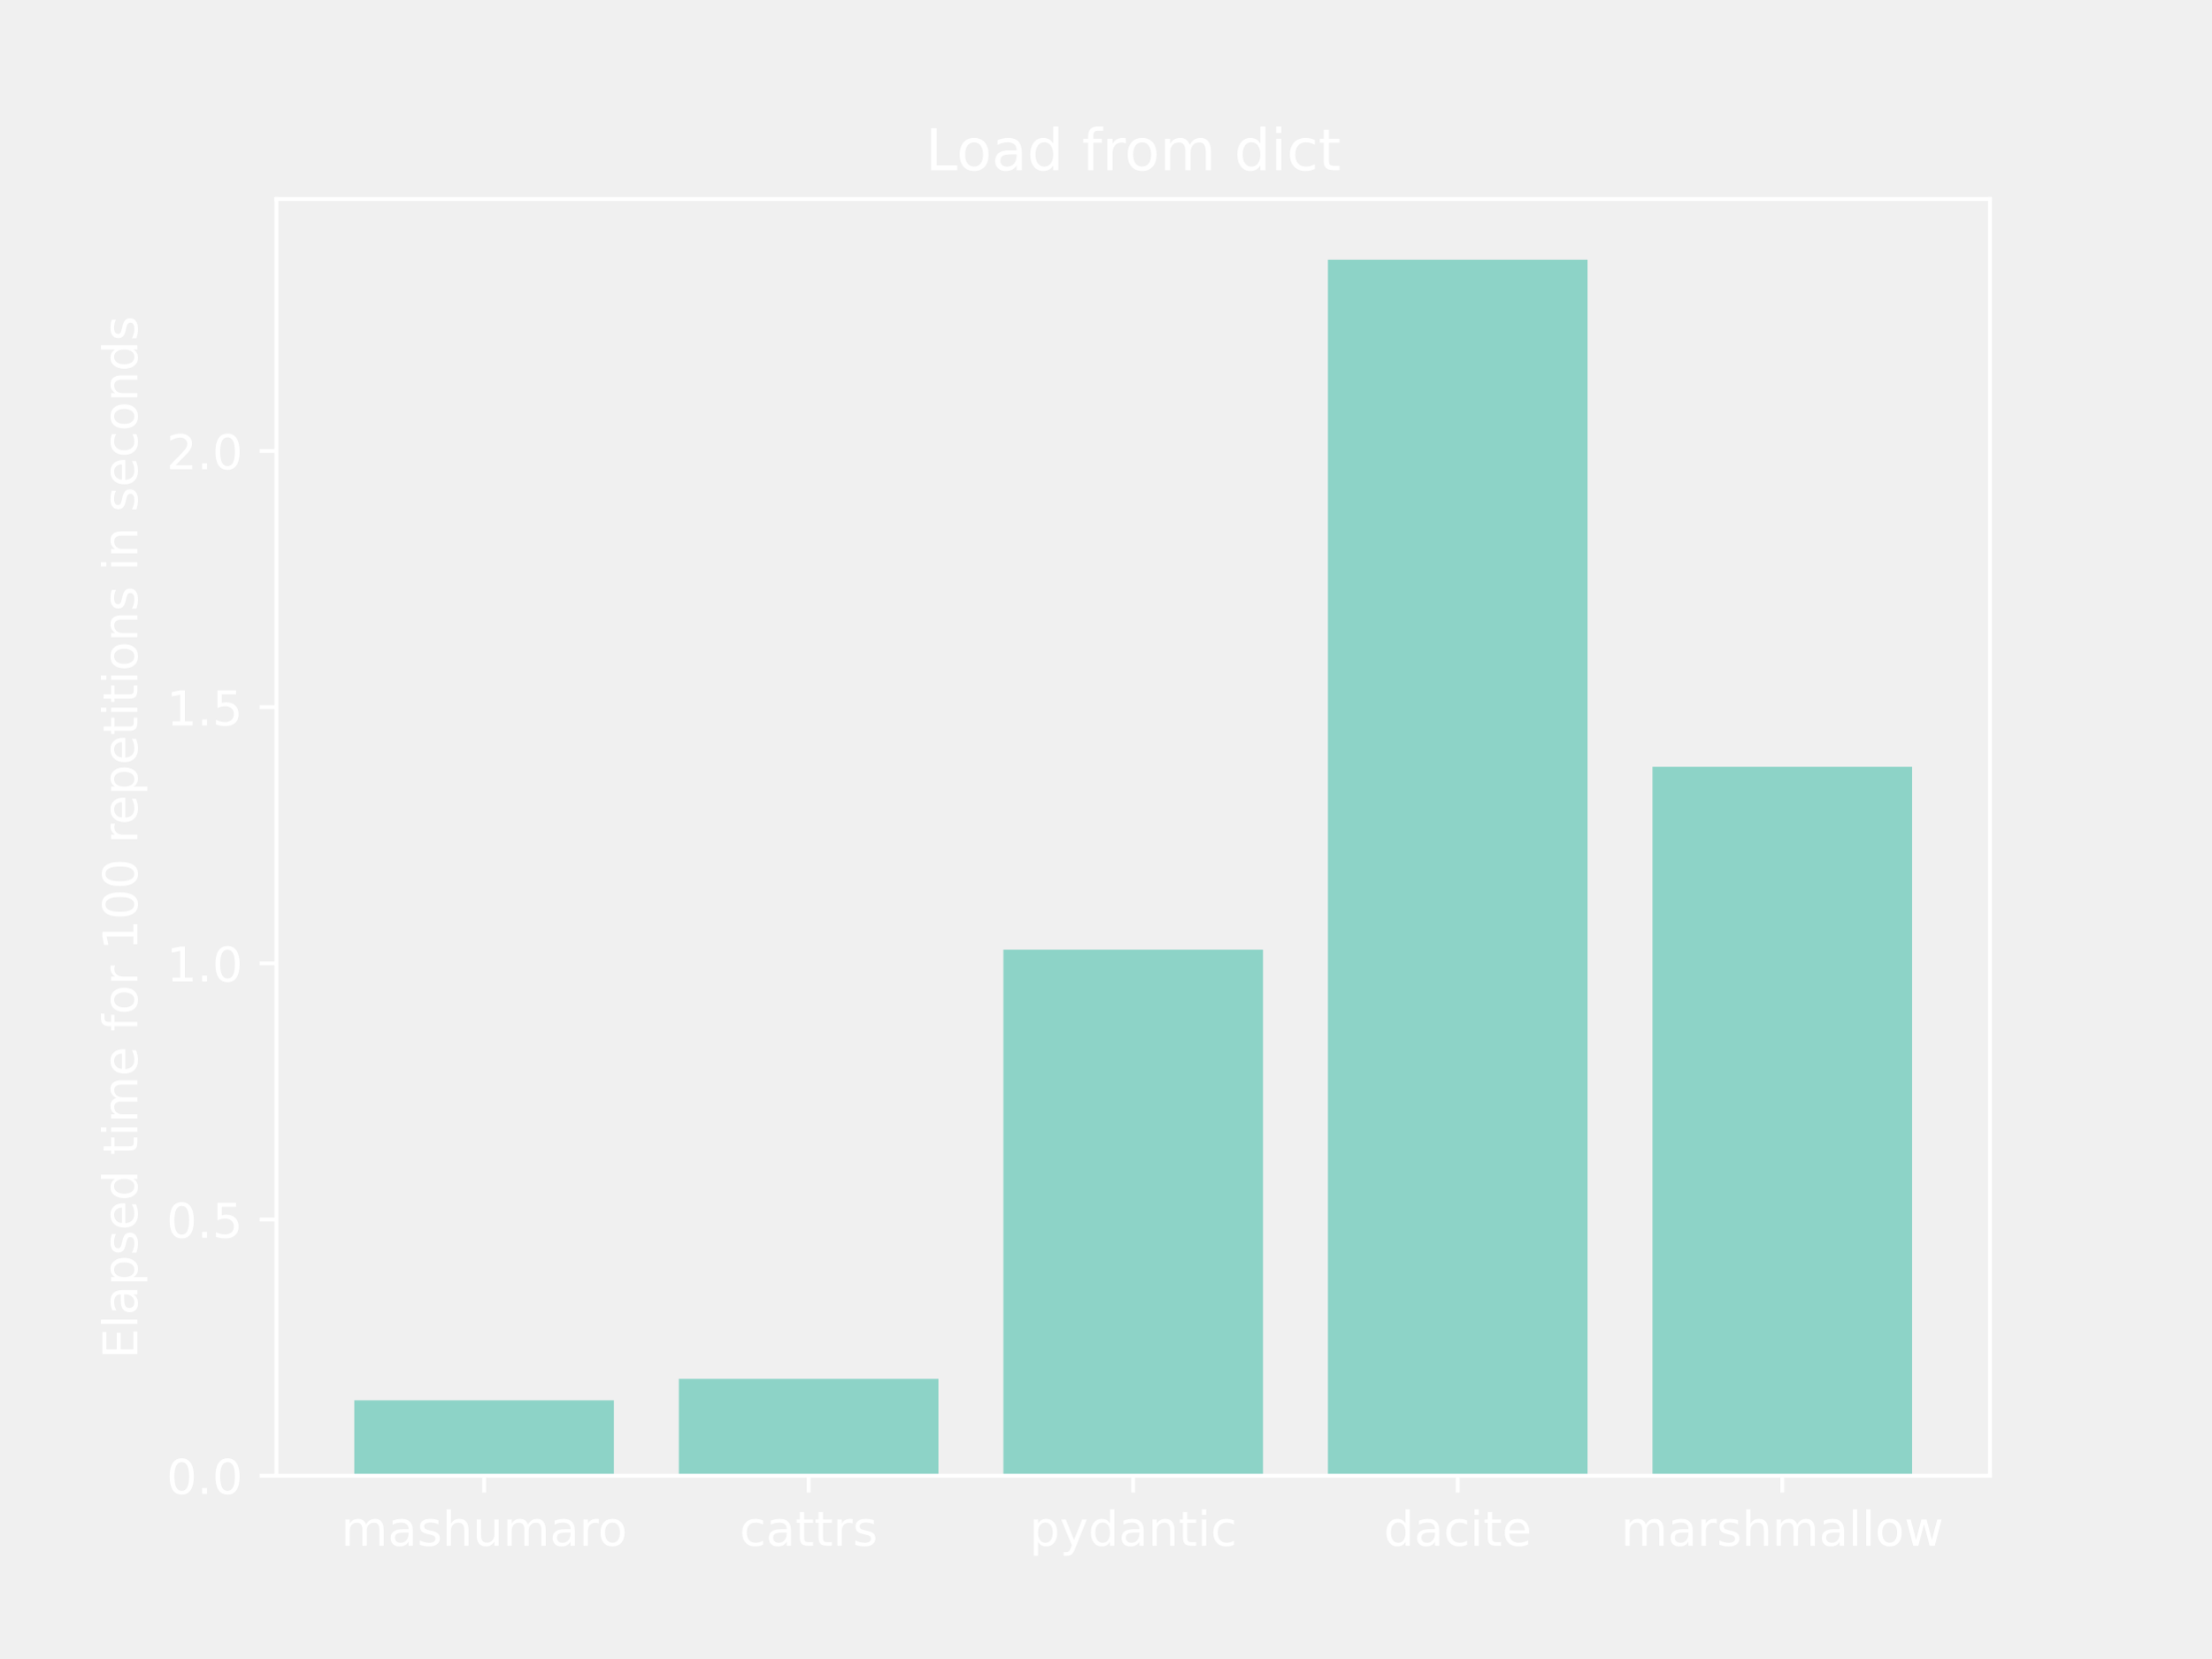
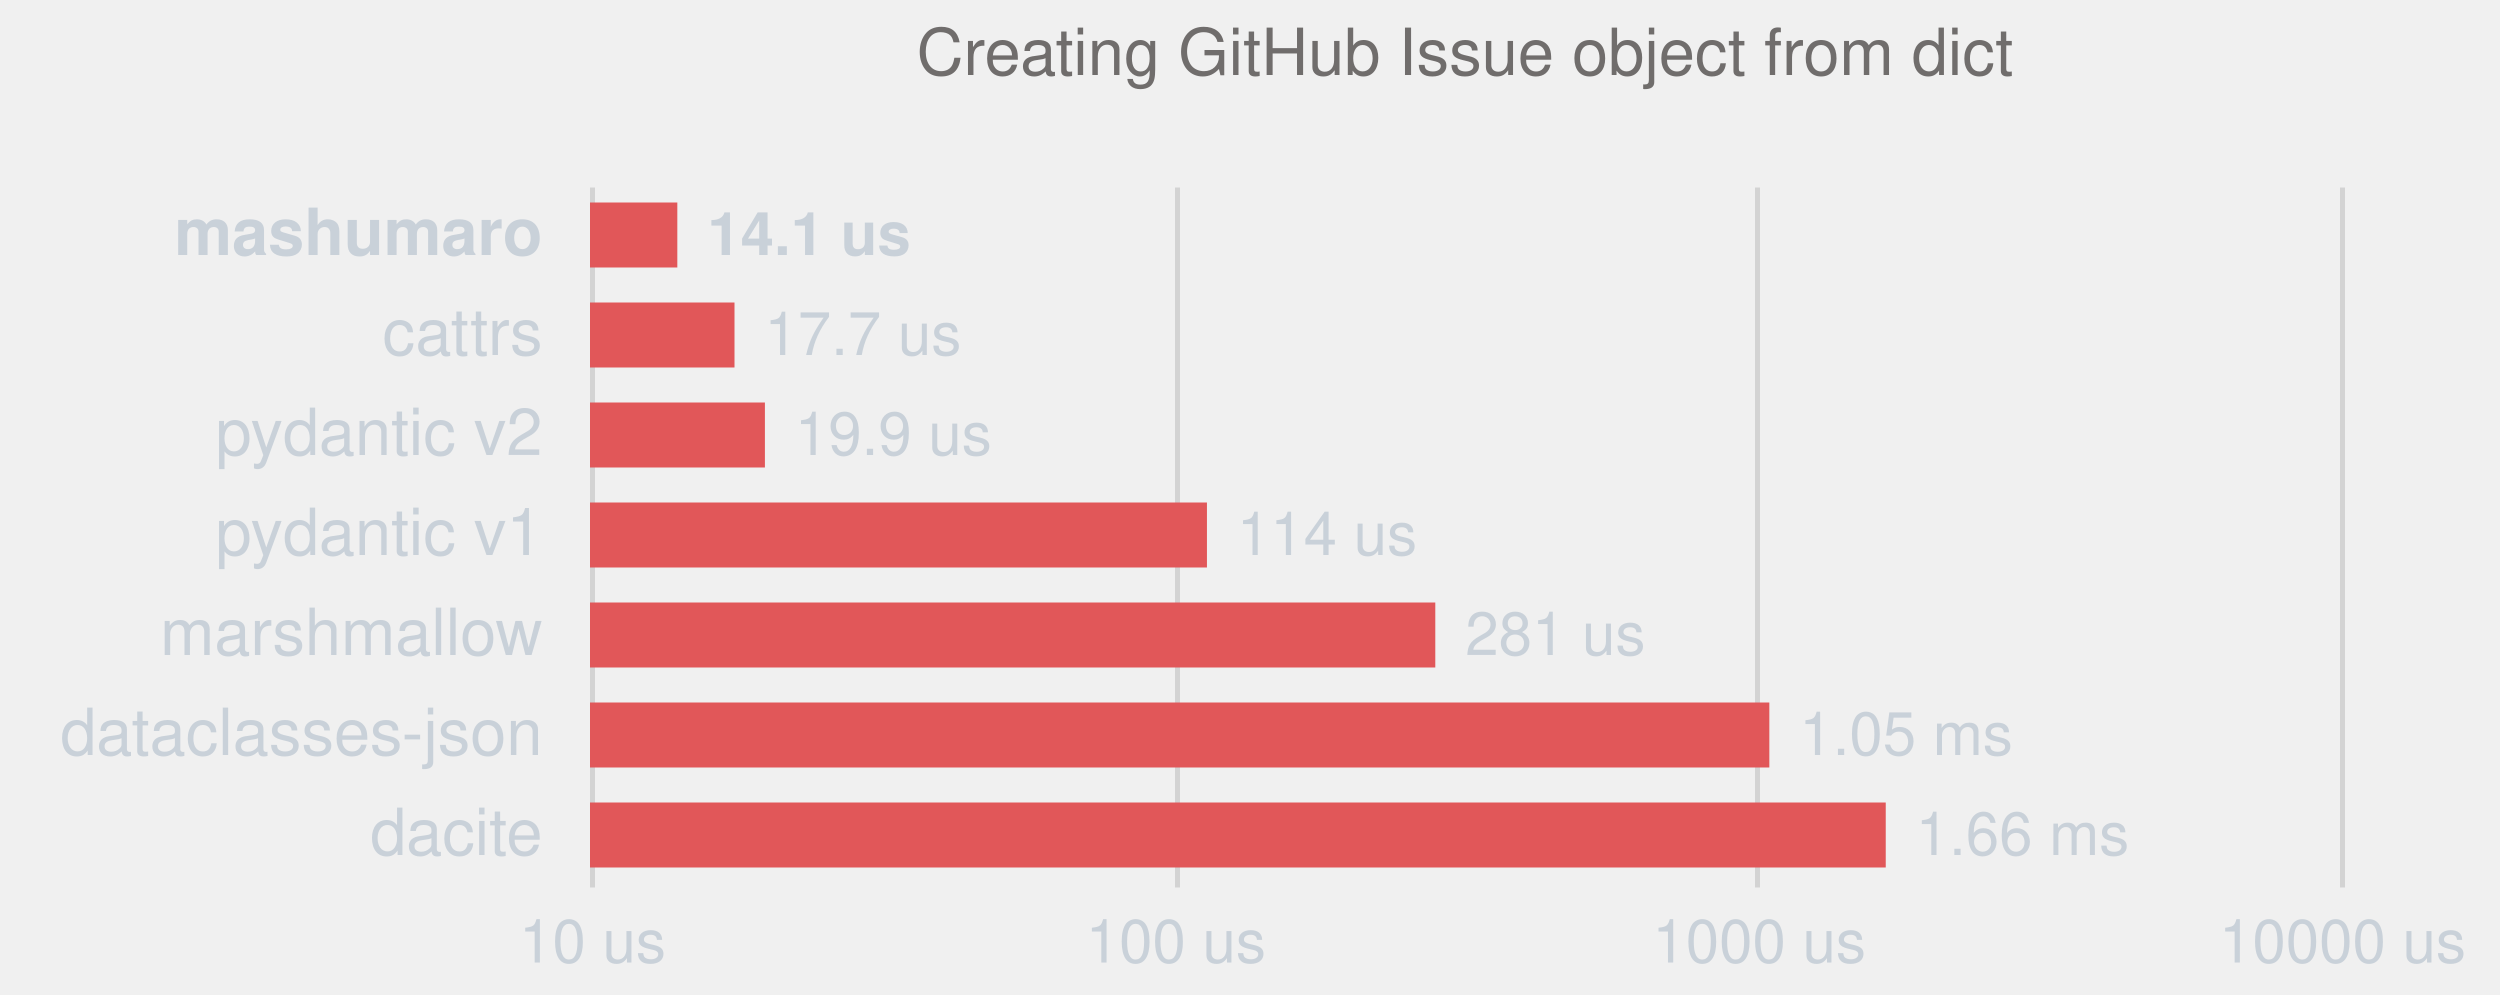
- <svg xmlns="http://www.w3.org/2000/svg" xmlns:xlink="http://www.w3.org/1999/xlink" width="460.8pt" height="345.6pt" viewBox="0 0 460.8 345.6" version="1.1">
-   <defs>
-     <style type="text/css">*{stroke-linejoin: round; stroke-linecap: butt}</style>
-   </defs>
-   <g id="figure_1">
-     <g id="patch_1">
-       <path d="M 0 345.6  L 460.8 345.6  L 460.8 0  L 0 0  L 0 345.6  z " style="fill: none" />
-     </g>
-     <g id="axes_1">
-       <g id="patch_2">
-         <path d="M 57.6 307.584  L 414.72 307.584  L 414.72 41.472  L 57.6 41.472  L 57.6 307.584  z " style="fill: none" />
-       </g>
-       <g id="patch_3">
-         <path d="M 73.833 307.584  L 127.942 307.584  L 127.942 291.86  L 73.833 291.86  z " clip-path="url(#p876699f298)" style="fill: #8dd3c7" />
-       </g>
-       <g id="patch_4">
-         <path d="M 141.469 307.584  L 195.578 307.584  L 195.578 287.393  L 141.469 287.393  z " clip-path="url(#p876699f298)" style="fill: #8dd3c7" />
-       </g>
-       <g id="patch_5">
-         <path d="M 209.105 307.584  L 263.215 307.584  L 263.215 197.942  L 209.105 197.942  z " clip-path="url(#p876699f298)" style="fill: #8dd3c7" />
-       </g>
-       <g id="patch_6">
-         <path d="M 276.742 307.584  L 330.851 307.584  L 330.851 54.144  L 276.742 54.144  z " clip-path="url(#p876699f298)" style="fill: #8dd3c7" />
-       </g>
-       <g id="patch_7">
-         <path d="M 344.378 307.584  L 398.487 307.584  L 398.487 159.835  L 344.378 159.835  z " clip-path="url(#p876699f298)" style="fill: #8dd3c7" />
-       </g>
-       <g id="matplotlib.axis_1">
-         <g id="xtick_1">
-           <g id="line2d_1">
-             <defs>
-               <path id="m772f6a69d2" d="M 0 0  L 0 3.5  " style="stroke: #ffffff; stroke-width: 0.8" />
-             </defs>
-             <g>
-               <use xlink:href="#m772f6a69d2" x="100.887" y="307.584" style="fill: #ffffff; stroke: #ffffff; stroke-width: 0.8" />
+ <svg xmlns="http://www.w3.org/2000/svg" version="1.1" class="marks" width="1000" height="398" viewBox="0 0 500 199">
+   <g fill="none" stroke-miterlimit="10" transform="translate(118,37)">
+     <g class="mark-group role-frame root" role="graphics-object" aria-roledescription="group mark container">
+       <g transform="translate(0,0)">
+         <path class="background" aria-hidden="true" d="M0,0h350v140h-350Z" />
+         <g>
+           <g class="mark-group role-axis" aria-hidden="true">
+             <g transform="translate(0.5,140.5)">
+               <path class="background" aria-hidden="true" d="M0,0h0v0h0Z" pointer-events="none" />
+               <g>
+                 <g class="mark-rule role-axis-grid" pointer-events="none">
+                   <line transform="translate(0,0)" x2="0" y2="-140" stroke="rgba(127,127,127,0.25)" stroke-width="1" opacity="1" />
+                   <line transform="translate(117,0)" x2="0" y2="-140" stroke="rgba(127,127,127,0.25)" stroke-width="1" opacity="1" />
+                   <line transform="translate(233,0)" x2="0" y2="-140" stroke="rgba(127,127,127,0.25)" stroke-width="1" opacity="1" />
+                   <line transform="translate(350,0)" x2="0" y2="-140" stroke="rgba(127,127,127,0.25)" stroke-width="1" opacity="1" />
+                 </g>
+               </g>
+               <path class="foreground" aria-hidden="true" d="" pointer-events="none" display="none" />
            </g>
          </g>
-           <g id="text_1">
-             <g style="fill: #ffffff" transform="translate(71.07399 322.1824) scale(0.1 -0.1)">
-               <defs>
-                 <path id="DejaVuSans-6d" d="M 3328 2828  Q 3544 3216 3844 3400  Q 4144 3584 4550 3584  Q 5097 3584 5394 3201  Q 5691 2819 5691 2113  L 5691 0  L 5113 0  L 5113 2094  Q 5113 2597 4934 2840  Q 4756 3084 4391 3084  Q 3944 3084 3684 2787  Q 3425 2491 3425 1978  L 3425 0  L 2847 0  L 2847 2094  Q 2847 2600 2669 2842  Q 2491 3084 2119 3084  Q 1678 3084 1418 2786  Q 1159 2488 1159 1978  L 1159 0  L 581 0  L 581 3500  L 1159 3500  L 1159 2956  Q 1356 3278 1631 3431  Q 1906 3584 2284 3584  Q 2666 3584 2933 3390  Q 3200 3197 3328 2828  z " transform="scale(0.015625)" />
-                 <path id="DejaVuSans-61" d="M 2194 1759  Q 1497 1759 1228 1600  Q 959 1441 959 1056  Q 959 750 1161 570  Q 1363 391 1709 391  Q 2188 391 2477 730  Q 2766 1069 2766 1631  L 2766 1759  L 2194 1759  z M 3341 1997  L 3341 0  L 2766 0  L 2766 531  Q 2569 213 2275 61  Q 1981 -91 1556 -91  Q 1019 -91 701 211  Q 384 513 384 1019  Q 384 1609 779 1909  Q 1175 2209 1959 2209  L 2766 2209  L 2766 2266  Q 2766 2663 2505 2880  Q 2244 3097 1772 3097  Q 1472 3097 1187 3025  Q 903 2953 641 2809  L 641 3341  Q 956 3463 1253 3523  Q 1550 3584 1831 3584  Q 2591 3584 2966 3190  Q 3341 2797 3341 1997  z " transform="scale(0.015625)" />
-                 <path id="DejaVuSans-73" d="M 2834 3397  L 2834 2853  Q 2591 2978 2328 3040  Q 2066 3103 1784 3103  Q 1356 3103 1142 2972  Q 928 2841 928 2578  Q 928 2378 1081 2264  Q 1234 2150 1697 2047  L 1894 2003  Q 2506 1872 2764 1633  Q 3022 1394 3022 966  Q 3022 478 2636 193  Q 2250 -91 1575 -91  Q 1294 -91 989 -36  Q 684 19 347 128  L 347 722  Q 666 556 975 473  Q 1284 391 1588 391  Q 1994 391 2212 530  Q 2431 669 2431 922  Q 2431 1156 2273 1281  Q 2116 1406 1581 1522  L 1381 1569  Q 847 1681 609 1914  Q 372 2147 372 2553  Q 372 3047 722 3315  Q 1072 3584 1716 3584  Q 2034 3584 2315 3537  Q 2597 3491 2834 3397  z " transform="scale(0.015625)" />
-                 <path id="DejaVuSans-68" d="M 3513 2113  L 3513 0  L 2938 0  L 2938 2094  Q 2938 2591 2744 2837  Q 2550 3084 2163 3084  Q 1697 3084 1428 2787  Q 1159 2491 1159 1978  L 1159 0  L 581 0  L 581 4863  L 1159 4863  L 1159 2956  Q 1366 3272 1645 3428  Q 1925 3584 2291 3584  Q 2894 3584 3203 3211  Q 3513 2838 3513 2113  z " transform="scale(0.015625)" />
-                 <path id="DejaVuSans-75" d="M 544 1381  L 544 3500  L 1119 3500  L 1119 1403  Q 1119 906 1312 657  Q 1506 409 1894 409  Q 2359 409 2629 706  Q 2900 1003 2900 1516  L 2900 3500  L 3475 3500  L 3475 0  L 2900 0  L 2900 538  Q 2691 219 2414 64  Q 2138 -91 1772 -91  Q 1169 -91 856 284  Q 544 659 544 1381  z M 1991 3584  L 1991 3584  z " transform="scale(0.015625)" />
-                 <path id="DejaVuSans-72" d="M 2631 2963  Q 2534 3019 2420 3045  Q 2306 3072 2169 3072  Q 1681 3072 1420 2755  Q 1159 2438 1159 1844  L 1159 0  L 581 0  L 581 3500  L 1159 3500  L 1159 2956  Q 1341 3275 1631 3429  Q 1922 3584 2338 3584  Q 2397 3584 2469 3576  Q 2541 3569 2628 3553  L 2631 2963  z " transform="scale(0.015625)" />
-                 <path id="DejaVuSans-6f" d="M 1959 3097  Q 1497 3097 1228 2736  Q 959 2375 959 1747  Q 959 1119 1226 758  Q 1494 397 1959 397  Q 2419 397 2687 759  Q 2956 1122 2956 1747  Q 2956 2369 2687 2733  Q 2419 3097 1959 3097  z M 1959 3584  Q 2709 3584 3137 3096  Q 3566 2609 3566 1747  Q 3566 888 3137 398  Q 2709 -91 1959 -91  Q 1206 -91 779 398  Q 353 888 353 1747  Q 353 2609 779 3096  Q 1206 3584 1959 3584  z " transform="scale(0.015625)" />
-               </defs>
-               <use xlink:href="#DejaVuSans-6d" />
-               <use xlink:href="#DejaVuSans-61" x="97.412" />
-               <use xlink:href="#DejaVuSans-73" x="158.691" />
-               <use xlink:href="#DejaVuSans-68" x="210.791" />
-               <use xlink:href="#DejaVuSans-75" x="274.17" />
-               <use xlink:href="#DejaVuSans-6d" x="337.549" />
-               <use xlink:href="#DejaVuSans-61" x="434.961" />
-               <use xlink:href="#DejaVuSans-72" x="496.24" />
-               <use xlink:href="#DejaVuSans-6f" x="535.104" />
+           <g class="mark-group role-axis" role="graphics-symbol" aria-roledescription="axis" aria-label="X-axis for a log scale with values from 0.00001 to 0.01">
+             <g transform="translate(0.5,140.5)">
+               <path class="background" aria-hidden="true" d="M0,0h0v0h0Z" pointer-events="none" />
+               <g>
+                 <g class="mark-rule role-axis-tick" pointer-events="none">
+                   <line transform="translate(0,0)" x2="0" y2="0" stroke="rgba(127,127,127,0.25)" stroke-width="1" opacity="1" />
+                   <line transform="translate(117,0)" x2="0" y2="0" stroke="rgba(127,127,127,0.25)" stroke-width="1" opacity="1" />
+                   <line transform="translate(233,0)" x2="0" y2="0" stroke="rgba(127,127,127,0.25)" stroke-width="1" opacity="1" />
+                   <line transform="translate(350,0)" x2="0" y2="0" stroke="rgba(127,127,127,0.25)" stroke-width="1" opacity="1" />
+                 </g>
+                 <g class="mark-text role-axis-label" pointer-events="none">
+                   <text text-anchor="middle" transform="translate(0,15)" font-family="-apple-system,BlinkMacSystemFont,&quot;Segoe UI&quot;,Helvetica,Arial,sans-serif,&quot;Apple Color Emoji&quot;,&quot;Segoe UI Emoji&quot;" font-size="12px" fill="#C9D1D9" opacity="1">10 us</text>
+                   <text text-anchor="middle" transform="translate(116.6667,15)" font-family="-apple-system,BlinkMacSystemFont,&quot;Segoe UI&quot;,Helvetica,Arial,sans-serif,&quot;Apple Color Emoji&quot;,&quot;Segoe UI Emoji&quot;" font-size="12px" fill="#C9D1D9" opacity="1">100 us</text>
+                   <text text-anchor="middle" transform="translate(233.3333,15)" font-family="-apple-system,BlinkMacSystemFont,&quot;Segoe UI&quot;,Helvetica,Arial,sans-serif,&quot;Apple Color Emoji&quot;,&quot;Segoe UI Emoji&quot;" font-size="12px" fill="#C9D1D9" opacity="1">1000 us</text>
+                   <text text-anchor="middle" transform="translate(350,15)" font-family="-apple-system,BlinkMacSystemFont,&quot;Segoe UI&quot;,Helvetica,Arial,sans-serif,&quot;Apple Color Emoji&quot;,&quot;Segoe UI Emoji&quot;" font-size="12px" fill="#C9D1D9" opacity="1">10000 us</text>
+                 </g>
+               </g>
+               <path class="foreground" aria-hidden="true" d="" pointer-events="none" display="none" />
+             </g>
+           </g>
+           <g class="mark-group role-axis" role="graphics-symbol" aria-roledescription="axis" aria-label="Y-axis for a discrete scale with 7 values: mashumaro, cattrs, pydantic v2, pydantic v1, marshmallow, dataclasses-json, dacite">
+             <g transform="translate(0.5,0.5)">
+               <path class="background" aria-hidden="true" d="M0,0h0v0h0Z" pointer-events="none" />
+               <g>
+                 <g class="mark-text role-axis-label" pointer-events="none">
+                   <text text-anchor="end" transform="translate(-10,13.5)" font-family="-apple-system,BlinkMacSystemFont,&quot;Segoe UI&quot;,Helvetica,Arial,sans-serif,&quot;Apple Color Emoji&quot;,&quot;Segoe UI Emoji&quot;" font-size="13px" fill="#C9D1D9" opacity="1" font-weight="bold">mashumaro</text>
+                   <text text-anchor="end" transform="translate(-10,33.5)" font-family="-apple-system,BlinkMacSystemFont,&quot;Segoe UI&quot;,Helvetica,Arial,sans-serif,&quot;Apple Color Emoji&quot;,&quot;Segoe UI Emoji&quot;" font-size="13px" fill="#C9D1D9" opacity="1">cattrs</text>
+                   <text text-anchor="end" transform="translate(-10,53.5)" font-family="-apple-system,BlinkMacSystemFont,&quot;Segoe UI&quot;,Helvetica,Arial,sans-serif,&quot;Apple Color Emoji&quot;,&quot;Segoe UI Emoji&quot;" font-size="13px" fill="#C9D1D9" opacity="1">pydantic v2</text>
+                   <text text-anchor="end" transform="translate(-10,73.5)" font-family="-apple-system,BlinkMacSystemFont,&quot;Segoe UI&quot;,Helvetica,Arial,sans-serif,&quot;Apple Color Emoji&quot;,&quot;Segoe UI Emoji&quot;" font-size="13px" fill="#C9D1D9" opacity="1">pydantic v1</text>
+                   <text text-anchor="end" transform="translate(-10,93.5)" font-family="-apple-system,BlinkMacSystemFont,&quot;Segoe UI&quot;,Helvetica,Arial,sans-serif,&quot;Apple Color Emoji&quot;,&quot;Segoe UI Emoji&quot;" font-size="13px" fill="#C9D1D9" opacity="1">marshmallow</text>
+                   <text text-anchor="end" transform="translate(-10,113.5)" font-family="-apple-system,BlinkMacSystemFont,&quot;Segoe UI&quot;,Helvetica,Arial,sans-serif,&quot;Apple Color Emoji&quot;,&quot;Segoe UI Emoji&quot;" font-size="13px" fill="#C9D1D9" opacity="1">dataclasses-json</text>
+                   <text text-anchor="end" transform="translate(-10,133.5)" font-family="-apple-system,BlinkMacSystemFont,&quot;Segoe UI&quot;,Helvetica,Arial,sans-serif,&quot;Apple Color Emoji&quot;,&quot;Segoe UI Emoji&quot;" font-size="13px" fill="#C9D1D9" opacity="1">dacite</text>
+                 </g>
+               </g>
+               <path class="foreground" aria-hidden="true" d="" pointer-events="none" display="none" />
+             </g>
+           </g>
+           <g class="mark-rect role-mark layer_0_marks" role="graphics-object" aria-roledescription="rect mark container">
+             <path aria-label="time: 0.000014115393232; library: mashumaro" role="graphics-symbol" aria-roledescription="bar" d="M0,3.5h17.464v13h-17.464Z" fill="#E15759" />
+             <path aria-label="time: 0.0000176890626806; library: cattrs" role="graphics-symbol" aria-roledescription="bar" d="M0,23.5h28.899v13h-28.899Z" fill="#E15759" />
+             <path aria-label="time: 0.0000199456343809; library: pydantic v2" role="graphics-symbol" aria-roledescription="bar" d="M0,43.5h34.982v13h-34.982Z" fill="#E15759" />
+             <path aria-label="time: 0.000114187173766; library: pydantic v1" role="graphics-symbol" aria-roledescription="bar" d="M0,63.5h123.389v13h-123.389Z" fill="#E15759" />
+             <path aria-label="time: 0.000281235848045; library: marshmallow" role="graphics-symbol" aria-roledescription="bar" d="M0,83.5h169.058v13h-169.058Z" fill="#E15759" />
+             <path aria-label="time: 0.00105130609792; library: dataclasses-json" role="graphics-symbol" aria-roledescription="bar" d="M0,103.5h235.868v13h-235.868Z" fill="#E15759" />
+             <path aria-label="time: 0.00166444748284; library: dacite" role="graphics-symbol" aria-roledescription="bar" d="M0,123.5h259.148v13h-259.148Z" fill="#E15759" />
+           </g>
+           <g class="mark-text role-mark layer_1_marks" role="graphics-object" aria-roledescription="text mark container">
+             <text aria-label="time: 0.0000176890626806; library: cattrs; timeFormat: 17.7 us" role="graphics-symbol" aria-roledescription="text mark" text-anchor="start" transform="translate(34.8989,34)" font-family="-apple-system,BlinkMacSystemFont,&quot;Segoe UI&quot;,Helvetica,Arial,sans-serif,&quot;Apple Color Emoji&quot;,&quot;Segoe UI Emoji&quot;" font-size="12px" fill="#C9D1D9">17.7 us</text>
+             <text aria-label="time: 0.0000199456343809; library: pydantic v2; timeFormat: 19.9 us" role="graphics-symbol" aria-roledescription="text mark" text-anchor="start" transform="translate(40.98225,54)" font-family="-apple-system,BlinkMacSystemFont,&quot;Segoe UI&quot;,Helvetica,Arial,sans-serif,&quot;Apple Color Emoji&quot;,&quot;Segoe UI Emoji&quot;" font-size="12px" fill="#C9D1D9">19.9 us</text>
+             <text aria-label="time: 0.000114187173766; library: pydantic v1; timeFormat: 114 us" role="graphics-symbol" aria-roledescription="text mark" text-anchor="start" transform="translate(129.3887,74)" font-family="-apple-system,BlinkMacSystemFont,&quot;Segoe UI&quot;,Helvetica,Arial,sans-serif,&quot;Apple Color Emoji&quot;,&quot;Segoe UI Emoji&quot;" font-size="12px" fill="#C9D1D9">114 us</text>
+             <text aria-label="time: 0.000281235848045; library: marshmallow; timeFormat: 281 us" role="graphics-symbol" aria-roledescription="text mark" text-anchor="start" transform="translate(175.0582,94)" font-family="-apple-system,BlinkMacSystemFont,&quot;Segoe UI&quot;,Helvetica,Arial,sans-serif,&quot;Apple Color Emoji&quot;,&quot;Segoe UI Emoji&quot;" font-size="12px" fill="#C9D1D9">281 us</text>
+             <text aria-label="time: 0.00105130609792; library: dataclasses-json; timeFormat: 1.05 ms" role="graphics-symbol" aria-roledescription="text mark" text-anchor="start" transform="translate(241.8684,114)" font-family="-apple-system,BlinkMacSystemFont,&quot;Segoe UI&quot;,Helvetica,Arial,sans-serif,&quot;Apple Color Emoji&quot;,&quot;Segoe UI Emoji&quot;" font-size="12px" fill="#C9D1D9">1.05 ms</text>
+             <text aria-label="time: 0.00166444748284; library: dacite; timeFormat: 1.66 ms" role="graphics-symbol" aria-roledescription="text mark" text-anchor="start" transform="translate(265.1482,134)" font-family="-apple-system,BlinkMacSystemFont,&quot;Segoe UI&quot;,Helvetica,Arial,sans-serif,&quot;Apple Color Emoji&quot;,&quot;Segoe UI Emoji&quot;" font-size="12px" fill="#C9D1D9">1.66 ms</text>
+           </g>
+           <g class="mark-text role-mark layer_2_marks" role="graphics-object" aria-roledescription="text mark container">
+             <text aria-label="time: 0.000014115393232; library: mashumaro; timeFormat: 14.1 us" role="graphics-symbol" aria-roledescription="text mark" text-anchor="start" transform="translate(23.46418,14)" font-family="-apple-system,BlinkMacSystemFont,&quot;Segoe UI&quot;,Helvetica,Arial,sans-serif,&quot;Apple Color Emoji&quot;,&quot;Segoe UI Emoji&quot;" font-size="12px" font-weight="bold" fill="#C9D1D9">14.1 us</text>
+           </g>
+           <g class="mark-group role-title">
+             <g transform="translate(175,-17)">
+               <path class="background" aria-hidden="true" d="M0,0h0v0h0Z" pointer-events="none" />
+               <g>
+                 <g class="mark-text role-title-text" role="graphics-symbol" aria-roledescription="title" aria-label="Title text 'Creating GitHub Issue object from dict'" pointer-events="none">
+                   <text text-anchor="middle" transform="translate(0,-5)" font-family="-apple-system,BlinkMacSystemFont,&quot;Segoe UI&quot;,Helvetica,Arial,sans-serif,&quot;Apple Color Emoji&quot;,&quot;Segoe UI Emoji&quot;" font-size="13px" font-weight="normal" fill="#706D6C" opacity="1">Creating GitHub Issue object from dict</text>
+                 </g>
+               </g>
+               <path class="foreground" aria-hidden="true" d="" pointer-events="none" display="none" />
            </g>
          </g>
        </g>
-         <g id="xtick_2">
-           <g id="line2d_2">
-             <g>
-               <use xlink:href="#m772f6a69d2" x="168.524" y="307.584" style="fill: #ffffff; stroke: #ffffff; stroke-width: 0.8" />
-             </g>
-           </g>
-           <g id="text_2">
-             <g style="fill: #ffffff" transform="translate(154.1299 322.1824) scale(0.1 -0.1)">
-               <defs>
-                 <path id="DejaVuSans-63" d="M 3122 3366  L 3122 2828  Q 2878 2963 2633 3030  Q 2388 3097 2138 3097  Q 1578 3097 1268 2742  Q 959 2388 959 1747  Q 959 1106 1268 751  Q 1578 397 2138 397  Q 2388 397 2633 464  Q 2878 531 3122 666  L 3122 134  Q 2881 22 2623 -34  Q 2366 -91 2075 -91  Q 1284 -91 818 406  Q 353 903 353 1747  Q 353 2603 823 3093  Q 1294 3584 2113 3584  Q 2378 3584 2631 3529  Q 2884 3475 3122 3366  z " transform="scale(0.015625)" />
-                 <path id="DejaVuSans-74" d="M 1172 4494  L 1172 3500  L 2356 3500  L 2356 3053  L 1172 3053  L 1172 1153  Q 1172 725 1289 603  Q 1406 481 1766 481  L 2356 481  L 2356 0  L 1766 0  Q 1100 0 847 248  Q 594 497 594 1153  L 594 3053  L 172 3053  L 172 3500  L 594 3500  L 594 4494  L 1172 4494  z " transform="scale(0.015625)" />
-               </defs>
-               <use xlink:href="#DejaVuSans-63" />
-               <use xlink:href="#DejaVuSans-61" x="54.98" />
-               <use xlink:href="#DejaVuSans-74" x="116.26" />
-               <use xlink:href="#DejaVuSans-74" x="155.469" />
-               <use xlink:href="#DejaVuSans-72" x="194.678" />
-               <use xlink:href="#DejaVuSans-73" x="235.791" />
-             </g>
-           </g>
-         </g>
-         <g id="xtick_3">
-           <g id="line2d_3">
-             <g>
-               <use xlink:href="#m772f6a69d2" x="236.16" y="307.584" style="fill: #ffffff; stroke: #ffffff; stroke-width: 0.8" />
-             </g>
-           </g>
-           <g id="text_3">
-             <g style="fill: #ffffff" transform="translate(214.5209 322.1824) scale(0.1 -0.1)">
-               <defs>
-                 <path id="DejaVuSans-70" d="M 1159 525  L 1159 -1331  L 581 -1331  L 581 3500  L 1159 3500  L 1159 2969  Q 1341 3281 1617 3432  Q 1894 3584 2278 3584  Q 2916 3584 3314 3078  Q 3713 2572 3713 1747  Q 3713 922 3314 415  Q 2916 -91 2278 -91  Q 1894 -91 1617 61  Q 1341 213 1159 525  z M 3116 1747  Q 3116 2381 2855 2742  Q 2594 3103 2138 3103  Q 1681 3103 1420 2742  Q 1159 2381 1159 1747  Q 1159 1113 1420 752  Q 1681 391 2138 391  Q 2594 391 2855 752  Q 3116 1113 3116 1747  z " transform="scale(0.015625)" />
-                 <path id="DejaVuSans-79" d="M 2059 -325  Q 1816 -950 1584 -1140  Q 1353 -1331 966 -1331  L 506 -1331  L 506 -850  L 844 -850  Q 1081 -850 1212 -737  Q 1344 -625 1503 -206  L 1606 56  L 191 3500  L 800 3500  L 1894 763  L 2988 3500  L 3597 3500  L 2059 -325  z " transform="scale(0.015625)" />
-                 <path id="DejaVuSans-64" d="M 2906 2969  L 2906 4863  L 3481 4863  L 3481 0  L 2906 0  L 2906 525  Q 2725 213 2448 61  Q 2172 -91 1784 -91  Q 1150 -91 751 415  Q 353 922 353 1747  Q 353 2572 751 3078  Q 1150 3584 1784 3584  Q 2172 3584 2448 3432  Q 2725 3281 2906 2969  z M 947 1747  Q 947 1113 1208 752  Q 1469 391 1925 391  Q 2381 391 2643 752  Q 2906 1113 2906 1747  Q 2906 2381 2643 2742  Q 2381 3103 1925 3103  Q 1469 3103 1208 2742  Q 947 2381 947 1747  z " transform="scale(0.015625)" />
-                 <path id="DejaVuSans-6e" d="M 3513 2113  L 3513 0  L 2938 0  L 2938 2094  Q 2938 2591 2744 2837  Q 2550 3084 2163 3084  Q 1697 3084 1428 2787  Q 1159 2491 1159 1978  L 1159 0  L 581 0  L 581 3500  L 1159 3500  L 1159 2956  Q 1366 3272 1645 3428  Q 1925 3584 2291 3584  Q 2894 3584 3203 3211  Q 3513 2838 3513 2113  z " transform="scale(0.015625)" />
-                 <path id="DejaVuSans-69" d="M 603 3500  L 1178 3500  L 1178 0  L 603 0  L 603 3500  z M 603 4863  L 1178 4863  L 1178 4134  L 603 4134  L 603 4863  z " transform="scale(0.015625)" />
-               </defs>
-               <use xlink:href="#DejaVuSans-70" />
-               <use xlink:href="#DejaVuSans-79" x="63.477" />
-               <use xlink:href="#DejaVuSans-64" x="122.656" />
-               <use xlink:href="#DejaVuSans-61" x="186.133" />
-               <use xlink:href="#DejaVuSans-6e" x="247.412" />
-               <use xlink:href="#DejaVuSans-74" x="310.791" />
-               <use xlink:href="#DejaVuSans-69" x="350" />
-               <use xlink:href="#DejaVuSans-63" x="377.783" />
-             </g>
-           </g>
-         </g>
-         <g id="xtick_4">
-           <g id="line2d_4">
-             <g>
-               <use xlink:href="#m772f6a69d2" x="303.796" y="307.584" style="fill: #ffffff; stroke: #ffffff; stroke-width: 0.8" />
-             </g>
-           </g>
-           <g id="text_4">
-             <g style="fill: #ffffff" transform="translate(288.3831 322.1824) scale(0.1 -0.1)">
-               <defs>
-                 <path id="DejaVuSans-65" d="M 3597 1894  L 3597 1613  L 953 1613  Q 991 1019 1311 708  Q 1631 397 2203 397  Q 2534 397 2845 478  Q 3156 559 3463 722  L 3463 178  Q 3153 47 2828 -22  Q 2503 -91 2169 -91  Q 1331 -91 842 396  Q 353 884 353 1716  Q 353 2575 817 3079  Q 1281 3584 2069 3584  Q 2775 3584 3186 3129  Q 3597 2675 3597 1894  z M 3022 2063  Q 3016 2534 2758 2815  Q 2500 3097 2075 3097  Q 1594 3097 1305 2825  Q 1016 2553 972 2059  L 3022 2063  z " transform="scale(0.015625)" />
-               </defs>
-               <use xlink:href="#DejaVuSans-64" />
-               <use xlink:href="#DejaVuSans-61" x="63.477" />
-               <use xlink:href="#DejaVuSans-63" x="124.756" />
-               <use xlink:href="#DejaVuSans-69" x="179.736" />
-               <use xlink:href="#DejaVuSans-74" x="207.52" />
-               <use xlink:href="#DejaVuSans-65" x="246.729" />
-             </g>
-           </g>
-         </g>
-         <g id="xtick_5">
-           <g id="line2d_5">
-             <g>
-               <use xlink:href="#m772f6a69d2" x="371.433" y="307.584" style="fill: #ffffff; stroke: #ffffff; stroke-width: 0.8" />
-             </g>
-           </g>
-           <g id="text_5">
-             <g style="fill: #ffffff" transform="translate(337.8085 322.1824) scale(0.1 -0.1)">
-               <defs>
-                 <path id="DejaVuSans-6c" d="M 603 4863  L 1178 4863  L 1178 0  L 603 0  L 603 4863  z " transform="scale(0.015625)" />
-                 <path id="DejaVuSans-77" d="M 269 3500  L 844 3500  L 1563 769  L 2278 3500  L 2956 3500  L 3675 769  L 4391 3500  L 4966 3500  L 4050 0  L 3372 0  L 2619 2869  L 1863 0  L 1184 0  L 269 3500  z " transform="scale(0.015625)" />
-               </defs>
-               <use xlink:href="#DejaVuSans-6d" />
-               <use xlink:href="#DejaVuSans-61" x="97.412" />
-               <use xlink:href="#DejaVuSans-72" x="158.691" />
-               <use xlink:href="#DejaVuSans-73" x="199.805" />
-               <use xlink:href="#DejaVuSans-68" x="251.904" />
-               <use xlink:href="#DejaVuSans-6d" x="315.283" />
-               <use xlink:href="#DejaVuSans-61" x="412.695" />
-               <use xlink:href="#DejaVuSans-6c" x="473.975" />
-               <use xlink:href="#DejaVuSans-6c" x="501.758" />
-               <use xlink:href="#DejaVuSans-6f" x="529.541" />
-               <use xlink:href="#DejaVuSans-77" x="590.723" />
-             </g>
-           </g>
-         </g>
-       </g>
-       <g id="matplotlib.axis_2">
-         <g id="ytick_1">
-           <g id="line2d_6">
-             <defs>
-               <path id="m9c3a2b7d94" d="M 0 0  L -3.5 0  " style="stroke: #ffffff; stroke-width: 0.8" />
-             </defs>
-             <g>
-               <use xlink:href="#m9c3a2b7d94" x="57.6" y="307.584" style="fill: #ffffff; stroke: #ffffff; stroke-width: 0.8" />
-             </g>
-           </g>
-           <g id="text_6">
-             <g style="fill: #ffffff" transform="translate(34.69687 311.3832) scale(0.1 -0.1)">
-               <defs>
-                 <path id="DejaVuSans-30" d="M 2034 4250  Q 1547 4250 1301 3770  Q 1056 3291 1056 2328  Q 1056 1369 1301 889  Q 1547 409 2034 409  Q 2525 409 2770 889  Q 3016 1369 3016 2328  Q 3016 3291 2770 3770  Q 2525 4250 2034 4250  z M 2034 4750  Q 2819 4750 3233 4129  Q 3647 3509 3647 2328  Q 3647 1150 3233 529  Q 2819 -91 2034 -91  Q 1250 -91 836 529  Q 422 1150 422 2328  Q 422 3509 836 4129  Q 1250 4750 2034 4750  z " transform="scale(0.015625)" />
-                 <path id="DejaVuSans-2e" d="M 684 794  L 1344 794  L 1344 0  L 684 0  L 684 794  z " transform="scale(0.015625)" />
-               </defs>
-               <use xlink:href="#DejaVuSans-30" />
-               <use xlink:href="#DejaVuSans-2e" x="63.623" />
-               <use xlink:href="#DejaVuSans-30" x="95.41" />
-             </g>
-           </g>
-         </g>
-         <g id="ytick_2">
-           <g id="line2d_7">
-             <g>
-               <use xlink:href="#m9c3a2b7d94" x="57.6" y="254.187" style="fill: #ffffff; stroke: #ffffff; stroke-width: 0.8" />
-             </g>
-           </g>
-           <g id="text_7">
-             <g style="fill: #ffffff" transform="translate(34.69687 257.9858) scale(0.1 -0.1)">
-               <defs>
-                 <path id="DejaVuSans-35" d="M 691 4666  L 3169 4666  L 3169 4134  L 1269 4134  L 1269 2991  Q 1406 3038 1543 3061  Q 1681 3084 1819 3084  Q 2600 3084 3056 2656  Q 3513 2228 3513 1497  Q 3513 744 3044 326  Q 2575 -91 1722 -91  Q 1428 -91 1123 -41  Q 819 9 494 109  L 494 744  Q 775 591 1075 516  Q 1375 441 1709 441  Q 2250 441 2565 725  Q 2881 1009 2881 1497  Q 2881 1984 2565 2268  Q 2250 2553 1709 2553  Q 1456 2553 1204 2497  Q 953 2441 691 2322  L 691 4666  z " transform="scale(0.015625)" />
-               </defs>
-               <use xlink:href="#DejaVuSans-30" />
-               <use xlink:href="#DejaVuSans-2e" x="63.623" />
-               <use xlink:href="#DejaVuSans-35" x="95.41" />
-             </g>
-           </g>
-         </g>
-         <g id="ytick_3">
-           <g id="line2d_8">
-             <g>
-               <use xlink:href="#m9c3a2b7d94" x="57.6" y="200.789" style="fill: #ffffff; stroke: #ffffff; stroke-width: 0.8" />
-             </g>
-           </g>
-           <g id="text_8">
-             <g style="fill: #ffffff" transform="translate(34.69687 204.5884) scale(0.1 -0.1)">
-               <defs>
-                 <path id="DejaVuSans-31" d="M 794 531  L 1825 531  L 1825 4091  L 703 3866  L 703 4441  L 1819 4666  L 2450 4666  L 2450 531  L 3481 531  L 3481 0  L 794 0  L 794 531  z " transform="scale(0.015625)" />
-               </defs>
-               <use xlink:href="#DejaVuSans-31" />
-               <use xlink:href="#DejaVuSans-2e" x="63.623" />
-               <use xlink:href="#DejaVuSans-30" x="95.41" />
-             </g>
-           </g>
-         </g>
-         <g id="ytick_4">
-           <g id="line2d_9">
-             <g>
-               <use xlink:href="#m9c3a2b7d94" x="57.6" y="147.392" style="fill: #ffffff; stroke: #ffffff; stroke-width: 0.8" />
-             </g>
-           </g>
-           <g id="text_9">
-             <g style="fill: #ffffff" transform="translate(34.69687 151.191) scale(0.1 -0.1)">
-               <use xlink:href="#DejaVuSans-31" />
-               <use xlink:href="#DejaVuSans-2e" x="63.623" />
-               <use xlink:href="#DejaVuSans-35" x="95.41" />
-             </g>
-           </g>
-         </g>
-         <g id="ytick_5">
-           <g id="line2d_10">
-             <g>
-               <use xlink:href="#m9c3a2b7d94" x="57.6" y="93.994" style="fill: #ffffff; stroke: #ffffff; stroke-width: 0.8" />
-             </g>
-           </g>
-           <g id="text_10">
-             <g style="fill: #ffffff" transform="translate(34.69687 97.79355) scale(0.1 -0.1)">
-               <defs>
-                 <path id="DejaVuSans-32" d="M 1228 531  L 3431 531  L 3431 0  L 469 0  L 469 531  Q 828 903 1448 1529  Q 2069 2156 2228 2338  Q 2531 2678 2651 2914  Q 2772 3150 2772 3378  Q 2772 3750 2511 3984  Q 2250 4219 1831 4219  Q 1534 4219 1204 4116  Q 875 4013 500 3803  L 500 4441  Q 881 4594 1212 4672  Q 1544 4750 1819 4750  Q 2544 4750 2975 4387  Q 3406 4025 3406 3419  Q 3406 3131 3298 2873  Q 3191 2616 2906 2266  Q 2828 2175 2409 1742  Q 1991 1309 1228 531  z " transform="scale(0.015625)" />
-               </defs>
-               <use xlink:href="#DejaVuSans-32" />
-               <use xlink:href="#DejaVuSans-2e" x="63.623" />
-               <use xlink:href="#DejaVuSans-30" x="95.41" />
-             </g>
-           </g>
-         </g>
-         <g id="text_11">
-           <g style="fill: #ffffff" transform="translate(28.61719 283.2163) rotate(-90) scale(0.1 -0.1)">
-             <defs>
-               <path id="DejaVuSans-45" d="M 628 4666  L 3578 4666  L 3578 4134  L 1259 4134  L 1259 2753  L 3481 2753  L 3481 2222  L 1259 2222  L 1259 531  L 3634 531  L 3634 0  L 628 0  L 628 4666  z " transform="scale(0.015625)" />
-               <path id="DejaVuSans-20" transform="scale(0.015625)" />
-               <path id="DejaVuSans-66" d="M 2375 4863  L 2375 4384  L 1825 4384  Q 1516 4384 1395 4259  Q 1275 4134 1275 3809  L 1275 3500  L 2222 3500  L 2222 3053  L 1275 3053  L 1275 0  L 697 0  L 697 3053  L 147 3053  L 147 3500  L 697 3500  L 697 3744  Q 697 4328 969 4595  Q 1241 4863 1831 4863  L 2375 4863  z " transform="scale(0.015625)" />
-             </defs>
-             <use xlink:href="#DejaVuSans-45" />
-             <use xlink:href="#DejaVuSans-6c" x="63.184" />
-             <use xlink:href="#DejaVuSans-61" x="90.967" />
-             <use xlink:href="#DejaVuSans-70" x="152.246" />
-             <use xlink:href="#DejaVuSans-73" x="215.723" />
-             <use xlink:href="#DejaVuSans-65" x="267.822" />
-             <use xlink:href="#DejaVuSans-64" x="329.346" />
-             <use xlink:href="#DejaVuSans-20" x="392.822" />
-             <use xlink:href="#DejaVuSans-74" x="424.609" />
-             <use xlink:href="#DejaVuSans-69" x="463.818" />
-             <use xlink:href="#DejaVuSans-6d" x="491.602" />
-             <use xlink:href="#DejaVuSans-65" x="589.014" />
-             <use xlink:href="#DejaVuSans-20" x="650.537" />
-             <use xlink:href="#DejaVuSans-66" x="682.324" />
-             <use xlink:href="#DejaVuSans-6f" x="717.529" />
-             <use xlink:href="#DejaVuSans-72" x="778.711" />
-             <use xlink:href="#DejaVuSans-20" x="819.824" />
-             <use xlink:href="#DejaVuSans-31" x="851.611" />
-             <use xlink:href="#DejaVuSans-30" x="915.234" />
-             <use xlink:href="#DejaVuSans-30" x="978.857" />
-             <use xlink:href="#DejaVuSans-20" x="1042.48" />
-             <use xlink:href="#DejaVuSans-72" x="1074.268" />
-             <use xlink:href="#DejaVuSans-65" x="1113.131" />
-             <use xlink:href="#DejaVuSans-70" x="1174.654" />
-             <use xlink:href="#DejaVuSans-65" x="1238.131" />
-             <use xlink:href="#DejaVuSans-74" x="1299.654" />
-             <use xlink:href="#DejaVuSans-69" x="1338.863" />
-             <use xlink:href="#DejaVuSans-74" x="1366.646" />
-             <use xlink:href="#DejaVuSans-69" x="1405.855" />
-             <use xlink:href="#DejaVuSans-6f" x="1433.639" />
-             <use xlink:href="#DejaVuSans-6e" x="1494.82" />
-             <use xlink:href="#DejaVuSans-73" x="1558.199" />
-             <use xlink:href="#DejaVuSans-20" x="1610.299" />
-             <use xlink:href="#DejaVuSans-69" x="1642.086" />
-             <use xlink:href="#DejaVuSans-6e" x="1669.869" />
-             <use xlink:href="#DejaVuSans-20" x="1733.248" />
-             <use xlink:href="#DejaVuSans-73" x="1765.035" />
-             <use xlink:href="#DejaVuSans-65" x="1817.135" />
-             <use xlink:href="#DejaVuSans-63" x="1878.658" />
-             <use xlink:href="#DejaVuSans-6f" x="1933.639" />
-             <use xlink:href="#DejaVuSans-6e" x="1994.82" />
-             <use xlink:href="#DejaVuSans-64" x="2058.199" />
-             <use xlink:href="#DejaVuSans-73" x="2121.676" />
-           </g>
-         </g>
-       </g>
-       <g id="patch_8">
-         <path d="M 57.6 307.584  L 57.6 41.472  " style="fill: none; stroke: #ffffff; stroke-width: 0.8; stroke-linejoin: miter; stroke-linecap: square" />
-       </g>
-       <g id="patch_9">
-         <path d="M 414.72 307.584  L 414.72 41.472  " style="fill: none; stroke: #ffffff; stroke-width: 0.8; stroke-linejoin: miter; stroke-linecap: square" />
-       </g>
-       <g id="patch_10">
-         <path d="M 57.6 307.584  L 414.72 307.584  " style="fill: none; stroke: #ffffff; stroke-width: 0.8; stroke-linejoin: miter; stroke-linecap: square" />
-       </g>
-       <g id="patch_11">
-         <path d="M 57.6 41.472  L 414.72 41.472  " style="fill: none; stroke: #ffffff; stroke-width: 0.8; stroke-linejoin: miter; stroke-linecap: square" />
-       </g>
-       <g id="text_12">
-         <g style="fill: #ffffff" transform="translate(192.8644 35.472) scale(0.12 -0.12)">
-           <defs>
-             <path id="DejaVuSans-4c" d="M 628 4666  L 1259 4666  L 1259 531  L 3531 531  L 3531 0  L 628 0  L 628 4666  z " transform="scale(0.015625)" />
-           </defs>
-           <use xlink:href="#DejaVuSans-4c" />
-           <use xlink:href="#DejaVuSans-6f" x="53.963" />
-           <use xlink:href="#DejaVuSans-61" x="115.145" />
-           <use xlink:href="#DejaVuSans-64" x="176.424" />
-           <use xlink:href="#DejaVuSans-20" x="239.9" />
-           <use xlink:href="#DejaVuSans-66" x="271.688" />
-           <use xlink:href="#DejaVuSans-72" x="306.893" />
-           <use xlink:href="#DejaVuSans-6f" x="345.756" />
-           <use xlink:href="#DejaVuSans-6d" x="406.938" />
-           <use xlink:href="#DejaVuSans-20" x="504.35" />
-           <use xlink:href="#DejaVuSans-64" x="536.137" />
-           <use xlink:href="#DejaVuSans-69" x="599.613" />
-           <use xlink:href="#DejaVuSans-63" x="627.396" />
-           <use xlink:href="#DejaVuSans-74" x="682.377" />
-         </g>
+         <path class="foreground" aria-hidden="true" d="" display="none" />
      </g>
    </g>
  </g>
-   <defs>
-     <clipPath id="p876699f298">
-       <rect x="57.6" y="41.472" width="357.12" height="266.112" />
-     </clipPath>
-   </defs>
</svg>
